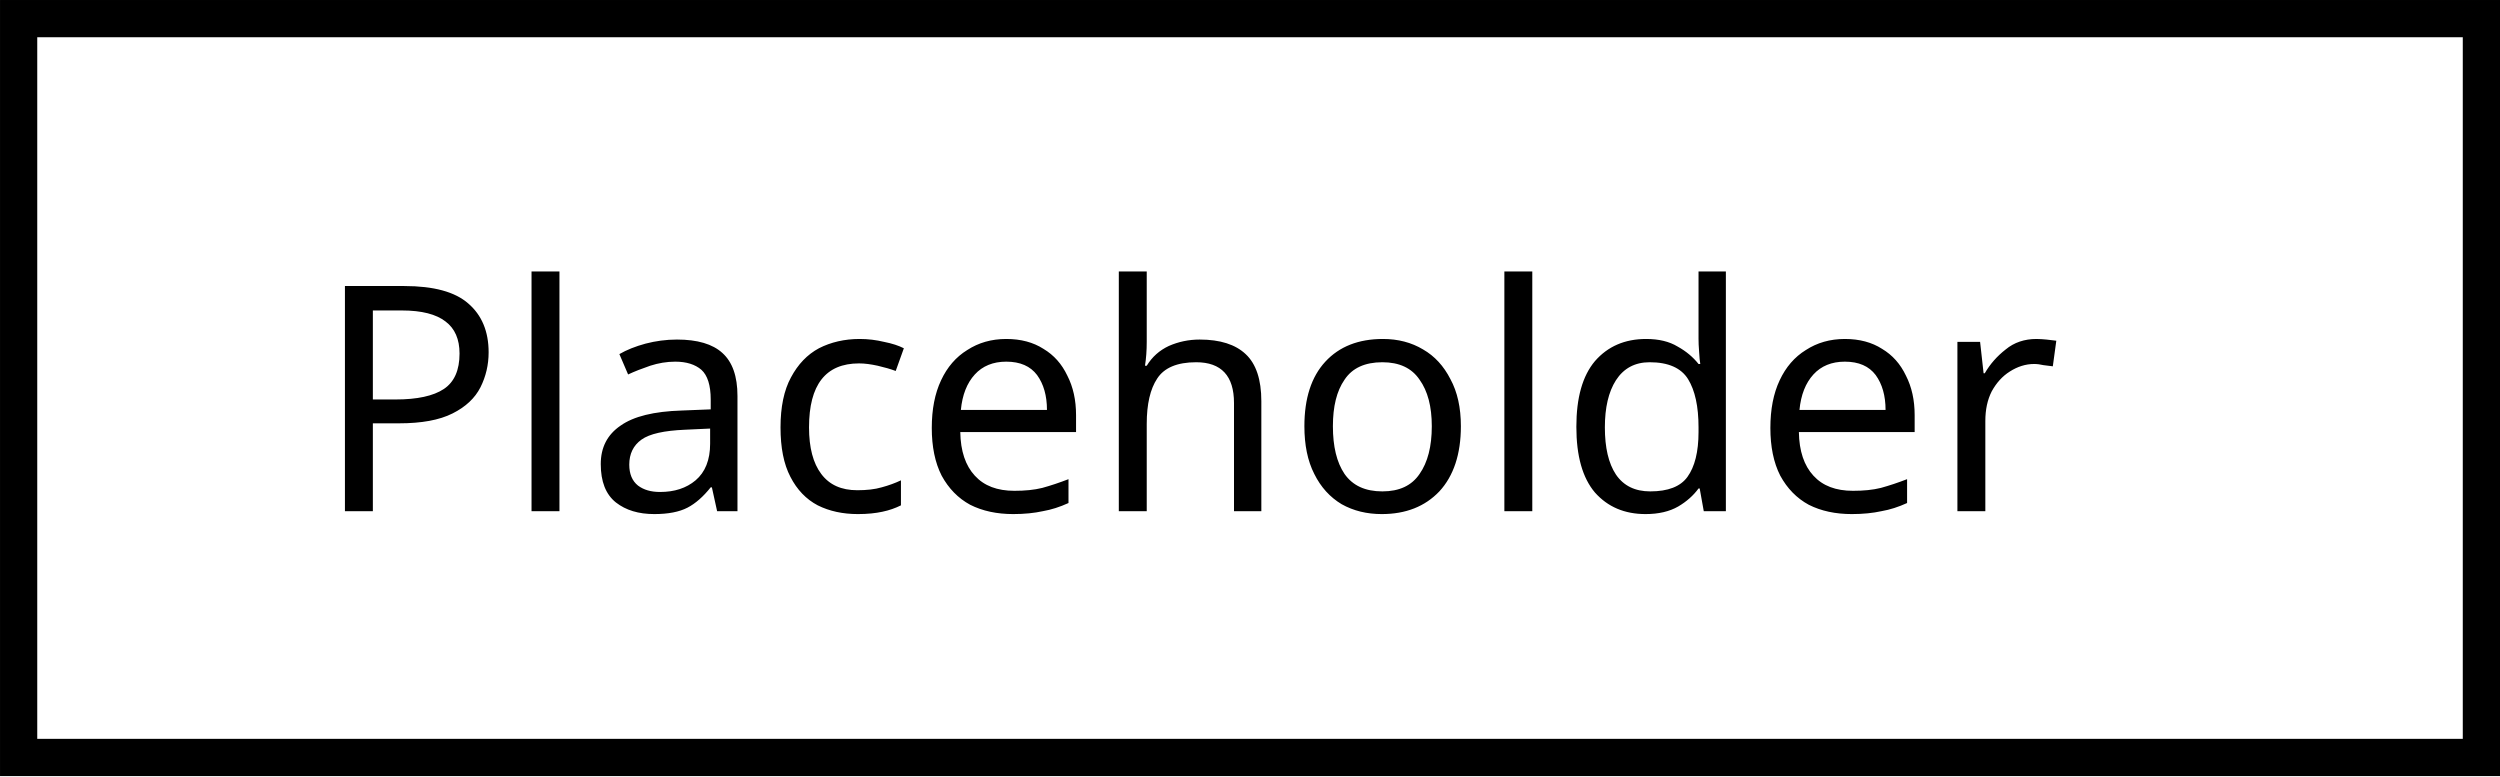
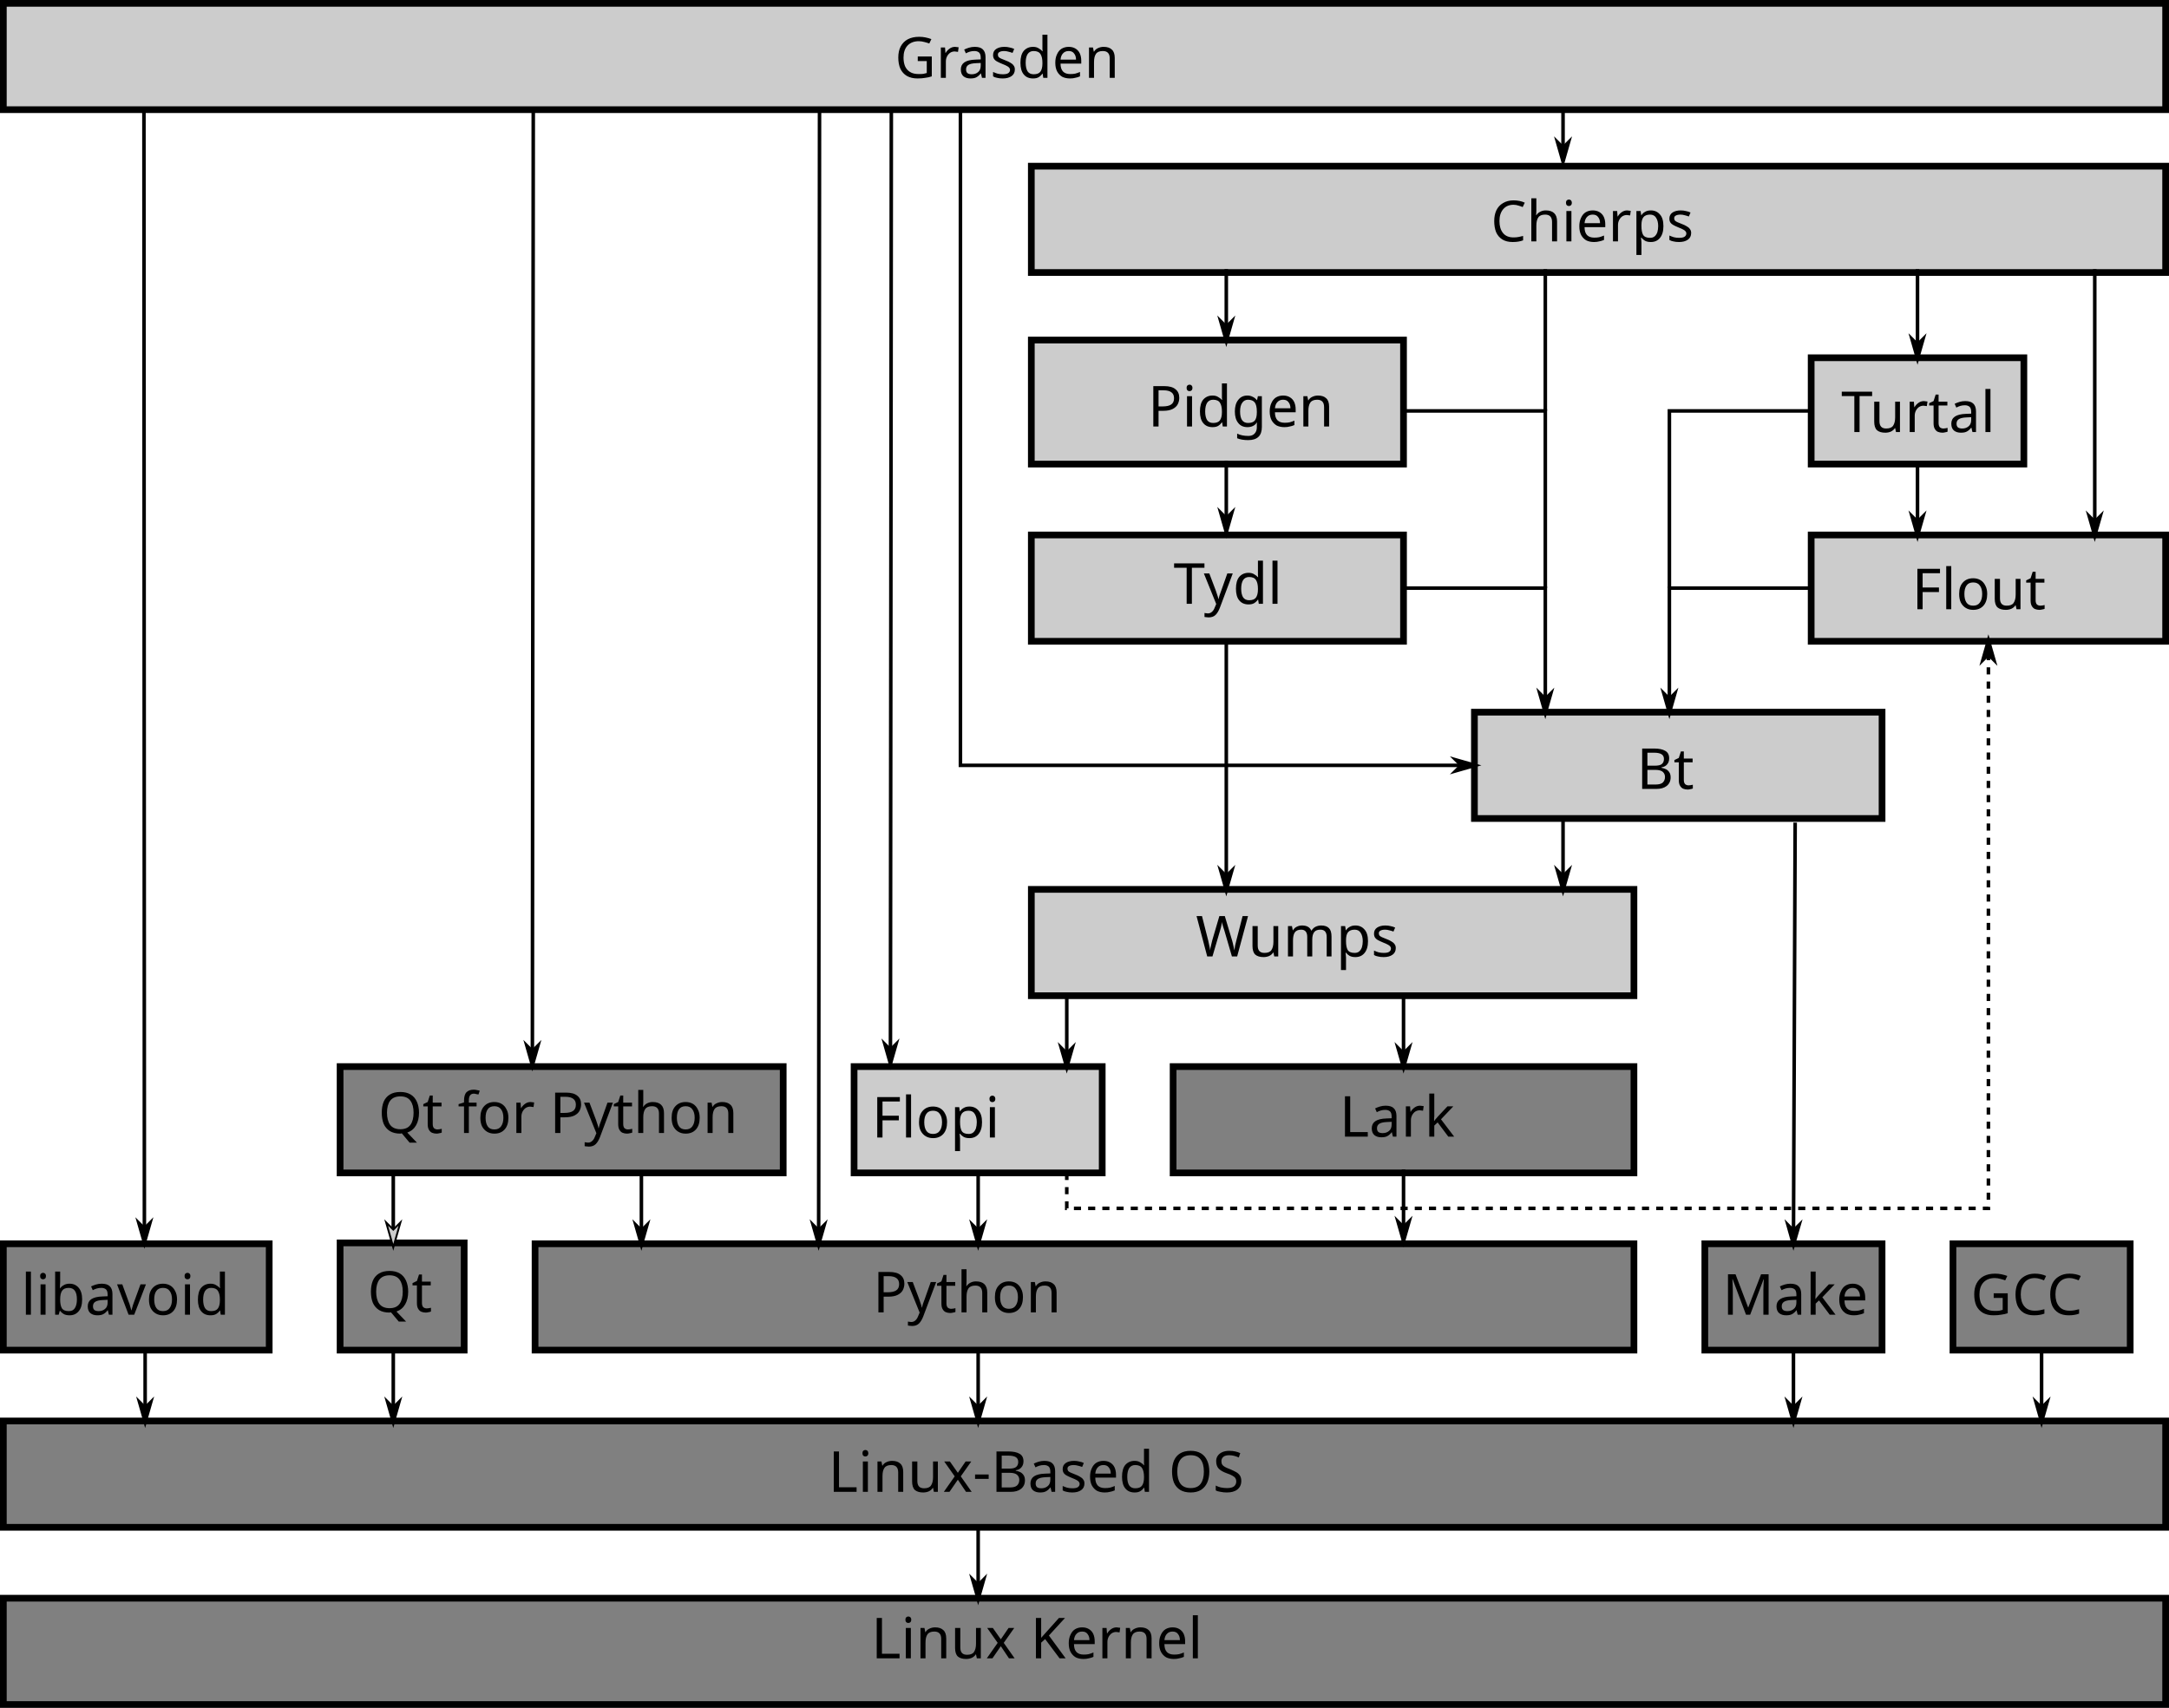
- <svg xmlns="http://www.w3.org/2000/svg" width="67.146mm" height="20.844mm" viewBox="0 0 67.146 20.844" version="1.1" id="svg8">
-   <defs id="defs2" />
-   <g id="layer1" transform="translate(-6.114584,-124.5208)">
-     <rect style="opacity:1;fill:none;fill-opacity:1;stroke:#000000;stroke-width:1;stroke-miterlimit:4;stroke-dasharray:none;stroke-opacity:1" id="rect817" width="66.146" height="19.844" x="6.615" y="125.021" />
-     <text xml:space="preserve" style="font-style:normal;font-weight:normal;font-size:8.467px;line-height:1.25;font-family:sans-serif;letter-spacing:0px;word-spacing:0px;fill:#000000;fill-opacity:1;stroke:none;stroke-width:0.265" x="14.552" y="138.25" id="text821">
-       <tspan id="tspan819" x="14.552" y="138.25" style="stroke-width:0.265">Placeholder</tspan>
-     </text>
+ <svg xmlns="http://www.w3.org/2000/svg" width="161.896mm" height="127.5mm" viewBox="0 0 161.896 127.5" version="1.1" id="svg8">
+   <defs id="defs2">
+     <marker orient="auto" refY="0" refX="0" id="marker25584" style="overflow:visible">
+       <path id="path25582" d="M 0,0 5,-5 -12.5,0 5,5 Z" style="fill:#000000;fill-opacity:1;fill-rule:evenodd;stroke:#000000;stroke-width:1pt;stroke-opacity:1" transform="matrix(-0.4,0,0,-0.4,-4,0)" />
+     </marker>
+     <marker style="overflow:visible" id="marker24738" refX="0" refY="0" orient="auto">
+       <path transform="matrix(-0.4,0,0,-0.4,-4,0)" style="fill:#000000;fill-opacity:1;fill-rule:evenodd;stroke:#000000;stroke-width:1pt;stroke-opacity:1" d="M 0,0 5,-5 -12.5,0 5,5 Z" id="path24736" />
+     </marker>
+     <marker orient="auto" refY="0" refX="0" id="marker23258" style="overflow:visible">
+       <path id="path23256" d="M 0,0 5,-5 -12.5,0 5,5 Z" style="fill:#000000;fill-opacity:1;fill-rule:evenodd;stroke:#000000;stroke-width:1pt;stroke-opacity:1" transform="matrix(-0.4,0,0,-0.4,-4,0)" />
+     </marker>
+     <marker style="overflow:visible" id="marker22078" refX="0" refY="0" orient="auto">
+       <path transform="matrix(-0.4,0,0,-0.4,-4,0)" style="fill:#000000;fill-opacity:1;fill-rule:evenodd;stroke:#000000;stroke-width:1pt;stroke-opacity:1" d="M 0,0 5,-5 -12.5,0 5,5 Z" id="path22076" />
+     </marker>
+     <marker orient="auto" refY="0" refX="0" id="marker13880" style="overflow:visible">
+       <path id="path13878" d="M 0,0 5,-5 -12.5,0 5,5 Z" style="fill:#000000;fill-opacity:1;fill-rule:evenodd;stroke:#000000;stroke-width:1pt;stroke-opacity:1" transform="matrix(-0.4,0,0,-0.4,-4,0)" />
+     </marker>
+     <marker style="overflow:visible" id="marker7155" refX="0" refY="0" orient="auto">
+       <path transform="matrix(-0.4,0,0,-0.4,-4,0)" style="fill:#000000;fill-opacity:1;fill-rule:evenodd;stroke:#000000;stroke-width:1pt;stroke-opacity:1" d="M 0,0 5,-5 -12.5,0 5,5 Z" id="path7153" />
+     </marker>
+     <marker orient="auto" refY="0" refX="0" id="marker7083" style="overflow:visible">
+       <path id="path7081" d="M 0,0 5,-5 -12.5,0 5,5 Z" style="fill:#000000;fill-opacity:1;fill-rule:evenodd;stroke:#000000;stroke-width:1pt;stroke-opacity:1" transform="matrix(-0.4,0,0,-0.4,-4,0)" />
+     </marker>
+     <marker style="overflow:visible" id="marker7017" refX="0" refY="0" orient="auto">
+       <path transform="matrix(-0.4,0,0,-0.4,-4,0)" style="fill:#000000;fill-opacity:1;fill-rule:evenodd;stroke:#000000;stroke-width:1pt;stroke-opacity:1" d="M 0,0 5,-5 -12.5,0 5,5 Z" id="path7015" />
+     </marker>
+     <marker orient="auto" refY="0" refX="0" id="marker6947" style="overflow:visible">
+       <path id="path6945" d="M 0,0 5,-5 -12.5,0 5,5 Z" style="fill:#000000;fill-opacity:1;fill-rule:evenodd;stroke:#000000;stroke-width:1pt;stroke-opacity:1" transform="matrix(-0.4,0,0,-0.4,-4,0)" />
+     </marker>
+     <marker style="overflow:visible" id="marker4965" refX="0" refY="0" orient="auto">
+       <path transform="matrix(-0.4,0,0,-0.4,-4,0)" style="fill:#000000;fill-opacity:1;fill-rule:evenodd;stroke:#000000;stroke-width:1pt;stroke-opacity:1" d="M 0,0 5,-5 -12.5,0 5,5 Z" id="path4963" />
+     </marker>
+     <marker style="overflow:visible" id="marker4923" refX="0" refY="0" orient="auto">
+       <path transform="matrix(-0.4,0,0,-0.4,-4,0)" style="fill:#000000;fill-opacity:1;fill-rule:evenodd;stroke:#000000;stroke-width:1pt;stroke-opacity:1" d="M 0,0 5,-5 -12.5,0 5,5 Z" id="path4921" />
+     </marker>
+     <marker orient="auto" refY="0" refX="0" id="Arrow1Lend" style="overflow:visible">
+       <path id="path4608" d="M 0,0 5,-5 -12.5,0 5,5 Z" style="fill:#000000;fill-opacity:1;fill-rule:evenodd;stroke:#000000;stroke-width:1pt;stroke-opacity:1" transform="matrix(-0.8,0,0,-0.8,-10,0)" />
+     </marker>
+     <marker style="overflow:visible" id="marker4965-6" refX="0" refY="0" orient="auto">
+       <path transform="matrix(-0.4,0,0,-0.4,-4,0)" style="fill:#000000;fill-opacity:1;fill-rule:evenodd;stroke:#000000;stroke-width:1pt;stroke-opacity:1" d="M 0,0 5,-5 -12.5,0 5,5 Z" id="path4963-4" />
+     </marker>
+     <marker style="overflow:visible" id="marker4923-3" refX="0" refY="0" orient="auto">
+       <path transform="matrix(-0.4,0,0,-0.4,-4,0)" style="fill:#000000;fill-opacity:1;fill-rule:evenodd;stroke:#000000;stroke-width:1pt;stroke-opacity:1" d="M 0,0 5,-5 -12.5,0 5,5 Z" id="path4921-0" />
+     </marker>
+     <marker style="overflow:visible" id="marker7155-4" refX="0" refY="0" orient="auto">
+       <path transform="matrix(-0.4,0,0,-0.4,-4,0)" style="fill:#000000;fill-opacity:1;fill-rule:evenodd;stroke:#000000;stroke-width:1pt;stroke-opacity:1" d="M 0,0 5,-5 -12.5,0 5,5 Z" id="path7153-0" />
+     </marker>
+     <marker style="overflow:visible" id="marker7155-2" refX="0" refY="0" orient="auto">
+       <path transform="matrix(-0.4,0,0,-0.4,-4,0)" style="fill:#000000;fill-opacity:1;fill-rule:evenodd;stroke:#000000;stroke-width:1pt;stroke-opacity:1" d="M 0,0 5,-5 -12.5,0 5,5 Z" id="path7153-9" />
+     </marker>
+     <marker style="overflow:visible" id="marker7155-0" refX="0" refY="0" orient="auto">
+       <path transform="matrix(-0.4,0,0,-0.4,-4,0)" style="fill:#000000;fill-opacity:1;fill-rule:evenodd;stroke:#000000;stroke-width:1pt;stroke-opacity:1" d="M 0,0 5,-5 -12.5,0 5,5 Z" id="path7153-8" />
+     </marker>
+     <marker style="overflow:visible" id="marker7155-3" refX="0" refY="0" orient="auto">
+       <path transform="matrix(-0.4,0,0,-0.4,-4,0)" style="fill:#000000;fill-opacity:1;fill-rule:evenodd;stroke:#000000;stroke-width:1pt;stroke-opacity:1" d="M 0,0 5,-5 -12.5,0 5,5 Z" id="path7153-1" />
+     </marker>
+     <marker style="overflow:visible" id="marker7155-34" refX="0" refY="0" orient="auto">
+       <path transform="matrix(-0.4,0,0,-0.4,-4,0)" style="fill:#cccccc;fill-opacity:1;fill-rule:evenodd;stroke:#000000;stroke-width:1pt;stroke-opacity:1" d="M 0,0 5,-5 -12.5,0 5,5 Z" id="path7153-03" />
+     </marker>
+     <marker style="overflow:visible" id="marker7155-9" refX="0" refY="0" orient="auto">
+       <path transform="matrix(-0.4,0,0,-0.4,-4,0)" style="fill:#000000;fill-opacity:1;fill-rule:evenodd;stroke:#000000;stroke-width:1pt;stroke-opacity:1" d="M 0,0 5,-5 -12.5,0 5,5 Z" id="path7153-6" />
+     </marker>
+     <marker style="overflow:visible" id="marker7155-38" refX="0" refY="0" orient="auto">
+       <path transform="matrix(-0.4,0,0,-0.4,-4,0)" style="fill:#000000;fill-opacity:1;fill-rule:evenodd;stroke:#000000;stroke-width:1pt;stroke-opacity:1" d="M 0,0 5,-5 -12.5,0 5,5 Z" id="path7153-05" />
+     </marker>
+     <marker style="overflow:visible" id="marker7155-40" refX="0" refY="0" orient="auto">
+       <path transform="matrix(-0.4,0,0,-0.4,-4,0)" style="fill:#000000;fill-opacity:1;fill-rule:evenodd;stroke:#000000;stroke-width:1pt;stroke-opacity:1" d="M 0,0 5,-5 -12.5,0 5,5 Z" id="path7153-04" />
+     </marker>
+     <marker style="overflow:visible" id="marker7155-6" refX="0" refY="0" orient="auto">
+       <path transform="matrix(-0.4,0,0,-0.4,-4,0)" style="fill:#000000;fill-opacity:1;fill-rule:evenodd;stroke:#000000;stroke-width:1pt;stroke-opacity:1" d="M 0,0 5,-5 -12.5,0 5,5 Z" id="path7153-7" />
+     </marker>
+     <marker style="overflow:visible" id="marker7155-69" refX="0" refY="0" orient="auto">
+       <path transform="matrix(-0.4,0,0,-0.4,-4,0)" style="fill:#000000;fill-opacity:1;fill-rule:evenodd;stroke:#000000;stroke-width:1pt;stroke-opacity:1" d="M 0,0 5,-5 -12.5,0 5,5 Z" id="path7153-87" />
+     </marker>
+     <marker style="overflow:visible" id="marker7155-8" refX="0" refY="0" orient="auto">
+       <path transform="matrix(-0.4,0,0,-0.4,-4,0)" style="fill:#000000;fill-opacity:1;fill-rule:evenodd;stroke:#000000;stroke-width:1pt;stroke-opacity:1" d="M 0,0 5,-5 -12.5,0 5,5 Z" id="path7153-2" />
+     </marker>
+     <marker style="overflow:visible" id="marker7155-60" refX="0" refY="0" orient="auto">
+       <path transform="matrix(-0.4,0,0,-0.4,-4,0)" style="fill:#000000;fill-opacity:1;fill-rule:evenodd;stroke:#000000;stroke-width:1pt;stroke-opacity:1" d="M 0,0 5,-5 -12.5,0 5,5 Z" id="path7153-27" />
+     </marker>
+     <marker style="overflow:visible" id="marker7155-32" refX="0" refY="0" orient="auto">
+       <path transform="matrix(-0.4,0,0,-0.4,-4,0)" style="fill:#000000;fill-opacity:1;fill-rule:evenodd;stroke:#000000;stroke-width:1pt;stroke-opacity:1" d="M 0,0 5,-5 -12.5,0 5,5 Z" id="path7153-15" />
+     </marker>
+     <marker style="overflow:visible" id="marker7155-49" refX="0" refY="0" orient="auto">
+       <path transform="matrix(-0.4,0,0,-0.4,-4,0)" style="fill:#000000;fill-opacity:1;fill-rule:evenodd;stroke:#000000;stroke-width:1pt;stroke-opacity:1" d="M 0,0 5,-5 -12.5,0 5,5 Z" id="path7153-10" />
+     </marker>
+     <marker style="overflow:visible" id="marker7017-8" refX="0" refY="0" orient="auto">
+       <path transform="matrix(-0.4,0,0,-0.4,-4,0)" style="fill:#000000;fill-opacity:1;fill-rule:evenodd;stroke:#000000;stroke-width:1pt;stroke-opacity:1" d="M 0,0 5,-5 -12.5,0 5,5 Z" id="path7015-7" />
+     </marker>
+     <marker style="overflow:visible" id="marker7155-48" refX="0" refY="0" orient="auto">
+       <path transform="matrix(-0.4,0,0,-0.4,-4,0)" style="fill:#000000;fill-opacity:1;fill-rule:evenodd;stroke:#000000;stroke-width:1pt;stroke-opacity:1" d="M 0,0 5,-5 -12.5,0 5,5 Z" id="path7153-042" />
+     </marker>
+     <marker style="overflow:visible" id="marker7155-60-1" refX="0" refY="0" orient="auto">
+       <path transform="matrix(-0.4,0,0,-0.4,-4,0)" style="fill:#000000;fill-opacity:1;fill-rule:evenodd;stroke:#000000;stroke-width:1pt;stroke-opacity:1" d="M 0,0 5,-5 -12.5,0 5,5 Z" id="path7153-27-0" />
+     </marker>
+     <marker style="overflow:visible" id="marker7155-40-2" refX="0" refY="0" orient="auto">
+       <path transform="matrix(-0.4,0,0,-0.4,-4,0)" style="fill:#000000;fill-opacity:1;fill-rule:evenodd;stroke:#000000;stroke-width:1pt;stroke-opacity:1" d="M 0,0 5,-5 -12.5,0 5,5 Z" id="path7153-04-2" />
+     </marker>
+   </defs>
+   <g id="layer1" transform="translate(53.16667,-119.4792)">
+     <rect style="opacity:1;fill:#cccccc;fill-opacity:1;stroke:#000000;stroke-width:0.5;stroke-miterlimit:4;stroke-dasharray:none;stroke-opacity:1" id="rect817" width="161.396" height="7.937" x="-52.917" y="119.729" />
+     <text xml:space="preserve" style="font-style:normal;font-variant:normal;font-weight:normal;font-stretch:normal;font-size:4.233px;line-height:1.25;font-family:sans-serif;-inkscape-font-specification:'sans-serif, Normal';font-variant-ligatures:normal;font-variant-caps:normal;font-variant-numeric:normal;font-feature-settings:normal;text-align:start;letter-spacing:0px;word-spacing:0px;writing-mode:lr-tb;text-anchor:start;fill:#000000;fill-opacity:1;stroke:none;stroke-width:0.265" x="13.616" y="125.288" id="text821">
+       <tspan id="tspan819" x="13.616" y="125.288" style="font-style:normal;font-variant:normal;font-weight:normal;font-stretch:normal;font-size:4.233px;font-family:sans-serif;-inkscape-font-specification:'sans-serif, Normal';font-variant-ligatures:normal;font-variant-caps:normal;font-variant-numeric:normal;font-feature-settings:normal;text-align:start;writing-mode:lr-tb;text-anchor:start;stroke-width:0.265">Grasden</tspan>
+     </text>
+     <rect style="opacity:1;fill:#cccccc;fill-opacity:1;stroke:#000000;stroke-width:0.5;stroke-miterlimit:4;stroke-dasharray:none;stroke-opacity:1" id="rect817-6" width="84.667" height="7.938" x="23.812" y="131.885" />
+     <text xml:space="preserve" style="font-style:normal;font-variant:normal;font-weight:normal;font-stretch:normal;font-size:4.233px;line-height:1.25;font-family:sans-serif;-inkscape-font-specification:'sans-serif, Normal';font-variant-ligatures:normal;font-variant-caps:normal;font-variant-numeric:normal;font-feature-settings:normal;text-align:start;letter-spacing:0px;word-spacing:0px;writing-mode:lr-tb;text-anchor:start;fill:#000000;fill-opacity:1;stroke:none;stroke-width:0.265" x="58.099" y="137.498" id="text821-0">
+       <tspan id="tspan819-4" x="58.099" y="137.498" style="font-style:normal;font-variant:normal;font-weight:normal;font-stretch:normal;font-size:4.233px;font-family:sans-serif;-inkscape-font-specification:'sans-serif, Normal';font-variant-ligatures:normal;font-variant-caps:normal;font-variant-numeric:normal;font-feature-settings:normal;text-align:start;writing-mode:lr-tb;text-anchor:start;stroke-width:0.265">Chierps</tspan>
+     </text>
+     <rect style="opacity:1;fill:#cccccc;fill-opacity:1;stroke:#000000;stroke-width:0.5;stroke-miterlimit:4;stroke-dasharray:none;stroke-opacity:1" id="rect817-6-8" width="27.781" height="9.26" x="23.812" y="144.865" />
+     <text xml:space="preserve" style="font-style:normal;font-variant:normal;font-weight:normal;font-stretch:normal;font-size:4.233px;line-height:1.25;font-family:sans-serif;-inkscape-font-specification:'sans-serif, Normal';font-variant-ligatures:normal;font-variant-caps:normal;font-variant-numeric:normal;font-feature-settings:normal;text-align:start;letter-spacing:0px;word-spacing:0px;writing-mode:lr-tb;text-anchor:start;fill:#000000;fill-opacity:1;stroke:none;stroke-width:0.265" x="32.51" y="151.324" id="text821-0-8">
+       <tspan id="tspan819-4-8" x="32.51" y="151.324" style="font-style:normal;font-variant:normal;font-weight:normal;font-stretch:normal;font-size:4.233px;font-family:sans-serif;-inkscape-font-specification:'sans-serif, Normal';font-variant-ligatures:normal;font-variant-caps:normal;font-variant-numeric:normal;font-feature-settings:normal;text-align:start;writing-mode:lr-tb;text-anchor:start;stroke-width:0.265">Pidgen</tspan>
+     </text>
+     <rect style="opacity:1;fill:#cccccc;fill-opacity:1;stroke:#000000;stroke-width:0.5;stroke-miterlimit:4;stroke-dasharray:none;stroke-opacity:1" id="rect817-6-9" width="27.781" height="7.938" x="23.812" y="159.417" />
+     <text xml:space="preserve" style="font-style:normal;font-variant:normal;font-weight:normal;font-stretch:normal;font-size:4.233px;line-height:1.25;font-family:sans-serif;-inkscape-font-specification:'sans-serif, Normal';font-variant-ligatures:normal;font-variant-caps:normal;font-variant-numeric:normal;font-feature-settings:normal;text-align:start;letter-spacing:0px;word-spacing:0px;writing-mode:lr-tb;text-anchor:start;fill:#000000;fill-opacity:1;stroke:none;stroke-width:0.265" x="34.422" y="164.553" id="text821-0-7">
+       <tspan id="tspan819-4-7" x="34.422" y="164.553" style="font-style:normal;font-variant:normal;font-weight:normal;font-stretch:normal;font-size:4.233px;font-family:sans-serif;-inkscape-font-specification:'sans-serif, Normal';font-variant-ligatures:normal;font-variant-caps:normal;font-variant-numeric:normal;font-feature-settings:normal;text-align:start;writing-mode:lr-tb;text-anchor:start;stroke-width:0.265">Tydl</tspan>
+     </text>
+     <rect style="opacity:1;fill:#cccccc;fill-opacity:1;stroke:#000000;stroke-width:0.5;stroke-miterlimit:4;stroke-dasharray:none;stroke-opacity:1" id="rect817-9" width="44.979" height="7.938" x="23.813" y="185.875" />
+     <text xml:space="preserve" style="font-style:normal;font-variant:normal;font-weight:normal;font-stretch:normal;font-size:4.233px;line-height:1.25;font-family:sans-serif;-inkscape-font-specification:'sans-serif, Normal';font-variant-ligatures:normal;font-variant-caps:normal;font-variant-numeric:normal;font-feature-settings:normal;text-align:start;letter-spacing:0px;word-spacing:0px;writing-mode:lr-tb;text-anchor:start;fill:#000000;fill-opacity:1;stroke:none;stroke-width:0.265" x="36.097" y="190.883" id="text821-2">
+       <tspan id="tspan819-5" x="36.097" y="190.883" style="font-style:normal;font-variant:normal;font-weight:normal;font-stretch:normal;font-size:4.233px;font-family:sans-serif;-inkscape-font-specification:'sans-serif, Normal';font-variant-ligatures:normal;font-variant-caps:normal;font-variant-numeric:normal;font-feature-settings:normal;text-align:start;writing-mode:lr-tb;text-anchor:start;stroke-width:0.265">Wumps</tspan>
+     </text>
+     <rect style="opacity:1;fill:#cccccc;fill-opacity:1;stroke:#000000;stroke-width:0.5;stroke-miterlimit:4;stroke-dasharray:none;stroke-opacity:1" id="rect817-6-4" width="18.521" height="7.937" x="10.583" y="199.104" />
+     <text xml:space="preserve" style="font-style:normal;font-variant:normal;font-weight:normal;font-stretch:normal;font-size:4.233px;line-height:1.25;font-family:sans-serif;-inkscape-font-specification:'sans-serif, Normal';font-variant-ligatures:normal;font-variant-caps:normal;font-variant-numeric:normal;font-feature-settings:normal;text-align:start;letter-spacing:0px;word-spacing:0px;writing-mode:lr-tb;text-anchor:start;fill:#000000;fill-opacity:1;stroke:none;stroke-width:0.265" x="11.906" y="204.396" id="text821-0-0">
+       <tspan id="tspan819-4-5" x="11.906" y="204.396" style="font-style:normal;font-variant:normal;font-weight:normal;font-stretch:normal;font-size:4.233px;font-family:sans-serif;-inkscape-font-specification:'sans-serif, Normal';font-variant-ligatures:normal;font-variant-caps:normal;font-variant-numeric:normal;font-feature-settings:normal;text-align:start;writing-mode:lr-tb;text-anchor:start;stroke-width:0.265">Flopi</tspan>
+     </text>
+     <rect style="opacity:1;fill:#808080;fill-opacity:1;stroke:#000000;stroke-width:0.5;stroke-miterlimit:4;stroke-dasharray:none;stroke-opacity:1" id="rect817-6-8-9" width="82.021" height="7.937" x="-13.229" y="212.333" />
+     <text xml:space="preserve" style="font-style:normal;font-variant:normal;font-weight:normal;font-stretch:normal;font-size:4.233px;line-height:1.25;font-family:sans-serif;-inkscape-font-specification:'sans-serif, Normal';font-variant-ligatures:normal;font-variant-caps:normal;font-variant-numeric:normal;font-feature-settings:normal;text-align:start;letter-spacing:0px;word-spacing:0px;writing-mode:lr-tb;text-anchor:start;fill:#000000;fill-opacity:1;stroke:none;stroke-width:0.265" x="11.991" y="217.452" id="text821-0-8-4">
+       <tspan id="tspan819-4-8-6" x="11.991" y="217.452" style="font-style:normal;font-variant:normal;font-weight:normal;font-stretch:normal;font-size:4.233px;font-family:sans-serif;-inkscape-font-specification:'sans-serif, Normal';font-variant-ligatures:normal;font-variant-caps:normal;font-variant-numeric:normal;font-feature-settings:normal;text-align:start;writing-mode:lr-tb;text-anchor:start;stroke-width:0.265">Python</tspan>
+     </text>
+     <rect style="opacity:1;fill:#808080;fill-opacity:1;stroke:#000000;stroke-width:0.5;stroke-miterlimit:4;stroke-dasharray:none;stroke-opacity:1" id="rect817-6-9-9" width="161.396" height="7.937" x="-52.917" y="225.562" />
+     <text xml:space="preserve" style="font-style:normal;font-variant:normal;font-weight:normal;font-stretch:normal;font-size:4.233px;line-height:1.25;font-family:sans-serif;-inkscape-font-specification:'sans-serif, Normal';font-variant-ligatures:normal;font-variant-caps:normal;font-variant-numeric:normal;font-feature-settings:normal;text-align:start;letter-spacing:0px;word-spacing:0px;writing-mode:lr-tb;text-anchor:start;fill:#000000;fill-opacity:1;stroke:none;stroke-width:0.265" x="8.659" y="230.854" id="text821-0-7-2">
+       <tspan x="8.659" y="230.854" style="font-style:normal;font-variant:normal;font-weight:normal;font-stretch:normal;font-size:4.233px;font-family:sans-serif;-inkscape-font-specification:'sans-serif, Normal';font-variant-ligatures:normal;font-variant-caps:normal;font-variant-numeric:normal;font-feature-settings:normal;text-align:start;writing-mode:lr-tb;text-anchor:start;stroke-width:0.265" id="tspan5126">Linux-Based OS</tspan>
+     </text>
+     <rect style="opacity:1;fill:#cccccc;fill-opacity:1;stroke:#000000;stroke-width:0.5;stroke-miterlimit:4;stroke-dasharray:none;stroke-opacity:1" id="rect817-6-8-5" width="15.875" height="7.937" x="82.021" y="146.187" />
+     <text xml:space="preserve" style="font-style:normal;font-variant:normal;font-weight:normal;font-stretch:normal;font-size:4.233px;line-height:1.25;font-family:sans-serif;-inkscape-font-specification:'sans-serif, Normal';font-variant-ligatures:normal;font-variant-caps:normal;font-variant-numeric:normal;font-feature-settings:normal;text-align:start;letter-spacing:0px;word-spacing:0px;writing-mode:lr-tb;text-anchor:start;fill:#000000;fill-opacity:1;stroke:none;stroke-width:0.265" x="84.258" y="151.734" id="text821-0-8-48">
+       <tspan id="tspan819-4-8-1" x="84.258" y="151.734" style="font-style:normal;font-variant:normal;font-weight:normal;font-stretch:normal;font-size:4.233px;font-family:sans-serif;-inkscape-font-specification:'sans-serif, Normal';font-variant-ligatures:normal;font-variant-caps:normal;font-variant-numeric:normal;font-feature-settings:normal;text-align:start;writing-mode:lr-tb;text-anchor:start;stroke-width:0.265">Turtal</tspan>
+     </text>
+     <rect style="opacity:1;fill:#cccccc;fill-opacity:1;stroke:#000000;stroke-width:0.5;stroke-miterlimit:4;stroke-dasharray:none;stroke-opacity:1" id="rect817-6-8-2" width="26.458" height="7.938" x="82.021" y="159.417" />
+     <text xml:space="preserve" style="font-style:normal;font-variant:normal;font-weight:normal;font-stretch:normal;font-size:4.233px;line-height:1.25;font-family:sans-serif;-inkscape-font-specification:'sans-serif, Normal';font-variant-ligatures:normal;font-variant-caps:normal;font-variant-numeric:normal;font-feature-settings:normal;text-align:start;letter-spacing:0px;word-spacing:0px;writing-mode:lr-tb;text-anchor:start;fill:#000000;fill-opacity:1;stroke:none;stroke-width:0.265" x="89.543" y="164.964" id="text821-0-8-8">
+       <tspan id="tspan819-4-8-9" x="89.543" y="164.964" style="font-style:normal;font-variant:normal;font-weight:normal;font-stretch:normal;font-size:4.233px;font-family:sans-serif;-inkscape-font-specification:'sans-serif, Normal';font-variant-ligatures:normal;font-variant-caps:normal;font-variant-numeric:normal;font-feature-settings:normal;text-align:start;writing-mode:lr-tb;text-anchor:start;stroke-width:0.265">Flout</tspan>
+     </text>
+     <rect style="opacity:1;fill:#808080;fill-opacity:1;stroke:#000000;stroke-width:0.5;stroke-miterlimit:4;stroke-dasharray:none;stroke-opacity:1" id="rect817-6-9-9-3" width="161.396" height="7.937" x="-52.917" y="238.792" />
+     <text xml:space="preserve" style="font-style:normal;font-variant:normal;font-weight:normal;font-stretch:normal;font-size:4.233px;line-height:1.25;font-family:sans-serif;-inkscape-font-specification:'sans-serif, Normal';font-variant-ligatures:normal;font-variant-caps:normal;font-variant-numeric:normal;font-feature-settings:normal;text-align:start;letter-spacing:0px;word-spacing:0px;writing-mode:lr-tb;text-anchor:start;fill:#000000;fill-opacity:1;stroke:none;stroke-width:0.265" x="11.866" y="243.282" id="text821-0-7-2-6">
+       <tspan x="11.866" y="243.282" style="font-style:normal;font-variant:normal;font-weight:normal;font-stretch:normal;font-size:4.233px;font-family:sans-serif;-inkscape-font-specification:'sans-serif, Normal';font-variant-ligatures:normal;font-variant-caps:normal;font-variant-numeric:normal;font-feature-settings:normal;text-align:start;writing-mode:lr-tb;text-anchor:start;stroke-width:0.265" id="tspan5126-8">Linux Kernel</tspan>
+     </text>
+     <text xml:space="preserve" style="font-style:normal;font-variant:normal;font-weight:normal;font-stretch:normal;font-size:4.233px;line-height:1.25;font-family:sans-serif;-inkscape-font-specification:'sans-serif, Normal';font-variant-ligatures:normal;font-variant-caps:normal;font-variant-numeric:normal;font-feature-settings:normal;text-align:start;letter-spacing:0px;word-spacing:0px;writing-mode:lr-tb;text-anchor:start;fill:#000000;fill-opacity:1;stroke:none;stroke-width:0.265" x="-3.969" y="217.625" id="text5270">
+       <tspan id="tspan5268" x="-3.969" y="221.371" style="stroke-width:0.265" />
+     </text>
+     <rect style="opacity:1;fill:#cccccc;fill-opacity:1;stroke:#000000;stroke-width:0.5;stroke-miterlimit:4;stroke-dasharray:none;stroke-opacity:1" id="rect817-6-9-0" width="30.427" height="7.937" x="56.885" y="172.646" />
+     <text xml:space="preserve" style="font-style:normal;font-variant:normal;font-weight:normal;font-stretch:normal;font-size:4.233px;line-height:1.25;font-family:sans-serif;-inkscape-font-specification:'sans-serif, Normal';font-variant-ligatures:normal;font-variant-caps:normal;font-variant-numeric:normal;font-feature-settings:normal;text-align:start;letter-spacing:0px;word-spacing:0px;writing-mode:lr-tb;text-anchor:start;fill:#000000;fill-opacity:1;stroke:none;stroke-width:0.265" x="68.999" y="178.378" id="text821-0-7-21">
+       <tspan id="tspan819-4-7-0" x="68.999" y="178.378" style="font-style:normal;font-variant:normal;font-weight:normal;font-stretch:normal;font-size:4.233px;font-family:sans-serif;-inkscape-font-specification:'sans-serif, Normal';font-variant-ligatures:normal;font-variant-caps:normal;font-variant-numeric:normal;font-feature-settings:normal;text-align:start;writing-mode:lr-tb;text-anchor:start;stroke-width:0.265">Bt</tspan>
+     </text>
+     <rect style="opacity:1;fill:#808080;fill-opacity:1;stroke:#000000;stroke-width:0.5;stroke-miterlimit:4;stroke-dasharray:none;stroke-opacity:1" id="rect817-6-4-5" width="13.229" height="7.938" x="74.083" y="212.333" />
+     <text xml:space="preserve" style="font-style:normal;font-variant:normal;font-weight:normal;font-stretch:normal;font-size:4.233px;line-height:1.25;font-family:sans-serif;-inkscape-font-specification:'sans-serif, Normal';font-variant-ligatures:normal;font-variant-caps:normal;font-variant-numeric:normal;font-feature-settings:normal;text-align:start;letter-spacing:0px;word-spacing:0px;writing-mode:lr-tb;text-anchor:start;fill:#000000;fill-opacity:1;stroke:none;stroke-width:0.265" x="75.406" y="217.625" id="text821-0-0-1">
+       <tspan id="tspan819-4-5-1" x="75.406" y="217.625" style="font-style:normal;font-variant:normal;font-weight:normal;font-stretch:normal;font-size:4.233px;font-family:sans-serif;-inkscape-font-specification:'sans-serif, Normal';font-variant-ligatures:normal;font-variant-caps:normal;font-variant-numeric:normal;font-feature-settings:normal;text-align:start;writing-mode:lr-tb;text-anchor:start;stroke-width:0.265">Make</tspan>
+     </text>
+     <rect style="opacity:1;fill:#808080;fill-opacity:1;stroke:#000000;stroke-width:0.5;stroke-miterlimit:4;stroke-dasharray:none;stroke-opacity:1" id="rect817-6-9-0-0" width="33.073" height="7.938" x="-27.781" y="199.104" />
+     <text xml:space="preserve" style="font-style:normal;font-variant:normal;font-weight:normal;font-stretch:normal;font-size:4.233px;line-height:1.25;font-family:sans-serif;-inkscape-font-specification:'sans-serif, Normal';font-variant-ligatures:normal;font-variant-caps:normal;font-variant-numeric:normal;font-feature-settings:normal;text-align:start;letter-spacing:0px;word-spacing:0px;writing-mode:lr-tb;text-anchor:start;fill:#000000;fill-opacity:1;stroke:none;stroke-width:0.265" x="-24.939" y="204.061" id="text821-0-7-21-8">
+       <tspan id="tspan819-4-7-0-5" x="-24.939" y="204.061" style="font-style:normal;font-variant:normal;font-weight:normal;font-stretch:normal;font-size:4.233px;font-family:sans-serif;-inkscape-font-specification:'sans-serif, Normal';font-variant-ligatures:normal;font-variant-caps:normal;font-variant-numeric:normal;font-feature-settings:normal;text-align:start;writing-mode:lr-tb;text-anchor:start;stroke-width:0.265">Qt for Python</tspan>
+     </text>
+     <rect style="opacity:1;fill:#808080;fill-opacity:1;stroke:#000000;stroke-width:0.5;stroke-miterlimit:4;stroke-dasharray:none;stroke-opacity:1" id="rect817-6-9-0-06" width="9.26" height="8.004" x="-27.781" y="212.267" />
+     <text xml:space="preserve" style="font-style:normal;font-variant:normal;font-weight:normal;font-stretch:normal;font-size:4.233px;line-height:1.25;font-family:sans-serif;-inkscape-font-specification:'sans-serif, Normal';font-variant-ligatures:normal;font-variant-caps:normal;font-variant-numeric:normal;font-feature-settings:normal;text-align:start;letter-spacing:0px;word-spacing:0px;writing-mode:lr-tb;text-anchor:start;fill:#000000;fill-opacity:1;stroke:none;stroke-width:0.265" x="-25.746" y="217.425" id="text821-0-7-21-4">
+       <tspan id="tspan819-4-7-0-6" x="-25.746" y="217.425" style="font-style:normal;font-variant:normal;font-weight:normal;font-stretch:normal;font-size:4.233px;font-family:sans-serif;-inkscape-font-specification:'sans-serif, Normal';font-variant-ligatures:normal;font-variant-caps:normal;font-variant-numeric:normal;font-feature-settings:normal;text-align:start;writing-mode:lr-tb;text-anchor:start;stroke-width:0.265">Qt</tspan>
+     </text>
+     <rect style="opacity:1;fill:#808080;fill-opacity:1;stroke:#000000;stroke-width:0.5;stroke-miterlimit:4;stroke-dasharray:none;stroke-opacity:1" id="rect817-6-4-5-2" width="19.844" height="7.938" x="-52.917" y="212.333" />
+     <text xml:space="preserve" style="font-style:normal;font-variant:normal;font-weight:normal;font-stretch:normal;font-size:4.233px;line-height:1.25;font-family:sans-serif;-inkscape-font-specification:'sans-serif, Normal';font-variant-ligatures:normal;font-variant-caps:normal;font-variant-numeric:normal;font-feature-settings:normal;text-align:start;letter-spacing:0px;word-spacing:0px;writing-mode:lr-tb;text-anchor:start;fill:#000000;fill-opacity:1;stroke:none;stroke-width:0.265" x="-51.594" y="217.625" id="text821-0-0-1-5">
+       <tspan id="tspan819-4-5-1-8" x="-51.594" y="217.625" style="font-style:normal;font-variant:normal;font-weight:normal;font-stretch:normal;font-size:4.233px;font-family:sans-serif;-inkscape-font-specification:'sans-serif, Normal';font-variant-ligatures:normal;font-variant-caps:normal;font-variant-numeric:normal;font-feature-settings:normal;text-align:start;writing-mode:lr-tb;text-anchor:start;stroke-width:0.265">libavoid</tspan>
+     </text>
+     <rect style="opacity:1;fill:#808080;fill-opacity:1;stroke:#000000;stroke-width:0.5;stroke-miterlimit:4;stroke-dasharray:none;stroke-opacity:1" id="rect817-6-4-5-2-6" width="34.396" height="7.938" x="34.396" y="199.104" />
+     <text xml:space="preserve" style="font-style:normal;font-variant:normal;font-weight:normal;font-stretch:normal;font-size:4.233px;line-height:1.25;font-family:sans-serif;-inkscape-font-specification:'sans-serif, Normal';font-variant-ligatures:normal;font-variant-caps:normal;font-variant-numeric:normal;font-feature-settings:normal;text-align:start;letter-spacing:0px;word-spacing:0px;writing-mode:lr-tb;text-anchor:start;fill:#000000;fill-opacity:1;stroke:none;stroke-width:0.265" x="46.818" y="204.336" id="text821-0-0-1-5-2">
+       <tspan id="tspan819-4-5-1-8-8" x="46.818" y="204.336" style="font-style:normal;font-variant:normal;font-weight:normal;font-stretch:normal;font-size:4.233px;font-family:sans-serif;-inkscape-font-specification:'sans-serif, Normal';font-variant-ligatures:normal;font-variant-caps:normal;font-variant-numeric:normal;font-feature-settings:normal;text-align:start;writing-mode:lr-tb;text-anchor:start;stroke-width:0.265">Lark</tspan>
+     </text>
+     <path style="fill:none;stroke:#000000;stroke-width:0.265px;stroke-linecap:butt;stroke-linejoin:miter;stroke-opacity:1;marker-end:url(#marker4965-6)" d="m 63.5,127.667 v 3.822" id="path6885" />
+     <path style="fill:none;stroke:#000000;stroke-width:0.265px;stroke-linecap:butt;stroke-linejoin:miter;stroke-opacity:1;marker-end:url(#marker4965)" d="m 38.365,139.573 c 0,5.292 0,5.292 0,5.292" id="path6923" />
+     <path style="opacity:1;fill:none;fill-opacity:1;stroke:#000000;stroke-width:0.265;stroke-miterlimit:4;stroke-dasharray:none;stroke-opacity:1;marker-end:url(#marker6947)" d="m 38.365,153.864 c 0,5.292 0,5.292 0,5.292" id="path6937" />
+     <path style="opacity:1;vector-effect:none;fill:none;fill-opacity:1;stroke:#000000;stroke-width:0.265;stroke-linecap:butt;stroke-linejoin:miter;stroke-miterlimit:4;stroke-dasharray:none;stroke-dashoffset:0;stroke-opacity:1;marker-end:url(#marker13880)" d="m 89.958,139.573 2e-6,6.615" id="path7005" />
+     <path style="opacity:1;vector-effect:none;fill:none;fill-opacity:1;stroke:#000000;stroke-width:0.265;stroke-linecap:butt;stroke-linejoin:miter;stroke-miterlimit:4;stroke-dasharray:none;stroke-dashoffset:0;stroke-opacity:1;marker-end:url(#marker7017)" d="m 89.958,154.125 3e-6,5.292" id="path7007" />
+     <path style="opacity:1;fill:none;fill-opacity:1;stroke:#000000;stroke-width:0.265;stroke-miterlimit:4;stroke-dasharray:none;stroke-opacity:1;marker-end:url(#marker7083)" d="m 38.365,167.354 c 0,18.521 0,18.521 0,18.521" id="path7073" />
+     <path style="opacity:1;fill:none;fill-opacity:1;stroke:#000000;stroke-width:0.265;stroke-miterlimit:4;stroke-dasharray:none;stroke-opacity:1;marker-end:url(#marker7155)" d="m 51.594,193.812 v 5.292" id="path7145" />
+     <path style="opacity:1;fill:none;fill-opacity:1;stroke:#000000;stroke-width:0.265;stroke-miterlimit:4;stroke-dasharray:none;stroke-opacity:1;marker-end:url(#marker7155-4)" d="m 63.5,180.583 v 5.292" id="path7145-6" />
+     <path style="opacity:1;fill:none;fill-opacity:1;stroke:#000000;stroke-width:0.265;stroke-miterlimit:4;stroke-dasharray:none;stroke-opacity:1;marker-end:url(#marker7155-2)" d="m 51.594,206.781 v 5.292" id="path7145-9" />
+     <path style="opacity:1;fill:none;fill-opacity:1;stroke:#000000;stroke-width:0.265;stroke-miterlimit:4;stroke-dasharray:none;stroke-opacity:1;marker-end:url(#marker7155-0)" d="m 19.844,207.042 v 5.292" id="path7145-1" />
+     <path style="opacity:1;fill:none;fill-opacity:1;stroke:#000000;stroke-width:0.265;stroke-miterlimit:4;stroke-dasharray:none;stroke-opacity:1;marker-end:url(#marker7155-3)" d="m -5.292,207.042 v 5.292" id="path7145-10" />
+     <path style="opacity:1;fill:#cccccc;fill-opacity:1;stroke:#000000;stroke-width:0.265;stroke-miterlimit:4;stroke-dasharray:none;stroke-opacity:1;marker-end:url(#marker7155-34)" d="m -23.812,207.042 v 5.292" id="path7145-91" />
+     <path style="opacity:1;fill:none;fill-opacity:1;stroke:#000000;stroke-width:0.265;stroke-miterlimit:4;stroke-dasharray:none;stroke-opacity:1;marker-end:url(#marker7155-9)" d="m -23.812,220.271 v 5.292" id="path7145-93" />
+     <path style="opacity:1;fill:none;fill-opacity:1;stroke:#000000;stroke-width:0.265;stroke-miterlimit:4;stroke-dasharray:none;stroke-opacity:1;marker-end:url(#marker7155-38)" d="m 19.844,220.271 v 5.292" id="path7145-66" />
+     <path style="opacity:1;fill:none;fill-opacity:1;stroke:#000000;stroke-width:0.265;stroke-miterlimit:4;stroke-dasharray:none;stroke-opacity:1;marker-end:url(#marker7155-40)" d="m 80.698,220.271 v 5.292" id="path7145-62" />
+     <path style="opacity:1;fill:none;fill-opacity:1;stroke:#000000;stroke-width:0.265;stroke-miterlimit:4;stroke-dasharray:none;stroke-opacity:1;marker-end:url(#marker7155-6)" d="m -42.333,220.271 v 5.292" id="path7145-5" />
+     <path style="opacity:1;fill:none;fill-opacity:1;stroke:#000000;stroke-width:0.265;stroke-miterlimit:4;stroke-dasharray:none;stroke-opacity:1;marker-end:url(#marker7155-69)" d="m 19.844,233.5 v 5.292" id="path7145-2" />
+     <path style="opacity:1;fill:none;fill-opacity:1;stroke:#000000;stroke-width:0.265;stroke-miterlimit:4;stroke-dasharray:none;stroke-opacity:1;marker-end:url(#marker7155-8)" d="m 80.826,180.89 -0.128,31.443" id="path7145-99" />
+     <path style="opacity:1;fill:none;fill-opacity:1;stroke:#000000;stroke-width:0.265;stroke-miterlimit:4;stroke-dasharray:none;stroke-opacity:1;marker-end:url(#marker7155-60)" d="m 13.363,127.798 -0.067,71.04" id="path7145-61" />
+     <path style="opacity:1;fill:none;fill-opacity:1;stroke:#000000;stroke-width:0.265;stroke-miterlimit:4;stroke-dasharray:none;stroke-opacity:1;marker-end:url(#marker7155-32)" d="m -13.363,127.677 -0.067,71.268" id="path7145-991" />
+     <path style="opacity:1;fill:none;fill-opacity:1;stroke:#000000;stroke-width:0.265;stroke-miterlimit:4;stroke-dasharray:none;stroke-opacity:1;marker-end:url(#marker7155-49)" d="m -42.423,127.623 0.034,84.561" id="path7145-7" />
+     <path style="opacity:1;fill:none;fill-opacity:1;stroke:#000000;stroke-width:0.265;stroke-miterlimit:4;stroke-dasharray:none;stroke-opacity:1;marker-end:" d="M 71.438,163.385 V 150.156 H 82.021" id="path15081" />
+     <path style="opacity:1;vector-effect:none;fill:none;fill-opacity:1;stroke:#000000;stroke-width:0.265;stroke-linecap:butt;stroke-linejoin:miter;stroke-miterlimit:4;stroke-dasharray:none;stroke-dashoffset:0;stroke-opacity:1;marker-end:url(#marker7017-8)" d="m 103.188,139.573 0,19.844" id="path7007-0" />
+     <path style="opacity:1;fill:none;fill-opacity:1;stroke:#000000;stroke-width:0.265;stroke-miterlimit:4;stroke-dasharray:none;stroke-opacity:1;marker-end:" d="M 62.177,163.385 V 150.156 H 51.594" id="path18368" />
+     <path style="opacity:1;fill:none;fill-opacity:1;stroke:#000000;stroke-width:0.265;stroke-miterlimit:4;stroke-dasharray:none;stroke-opacity:1" d="m 62.177,150.156 1e-6,-10.583" id="path18824" />
+     <path style="opacity:1;fill:none;fill-opacity:1;stroke:#000000;stroke-width:0.265;stroke-miterlimit:4;stroke-dasharray:none;stroke-opacity:1;marker-end:url(#marker7155-48)" d="m 26.458,193.812 v 5.292" id="path7145-96" />
+     <path style="opacity:1;fill:none;fill-opacity:1;stroke:#000000;stroke-width:0.265;stroke-miterlimit:4;stroke-dasharray:none;stroke-opacity:1;marker-end:url(#marker7155-60-1)" d="M 8.003,127.667 7.938,212.333" id="path7145-61-4" />
+     <path style="opacity:1;fill:none;fill-opacity:1;stroke:#000000;stroke-width:0.265;stroke-miterlimit:4;stroke-dasharray:none;stroke-opacity:1;marker-end:url(#marker22078)" d="m 18.521,127.667 2e-6,48.948 h 38.365" id="path22068" />
+     <path style="opacity:1;fill:none;fill-opacity:1;stroke:#000000;stroke-width:0.265;stroke-miterlimit:4;stroke-dasharray:none;stroke-opacity:1;marker-end:url(#marker23258)" d="M 82.021,163.385 H 71.437 v 9.26" id="path24540" />
+     <path style="opacity:1;fill:none;fill-opacity:1;stroke:#000000;stroke-width:0.265;stroke-miterlimit:4;stroke-dasharray:none;stroke-opacity:1;marker-end:url(#marker24738)" d="m 51.594,163.385 h 10.583 v 9.26" id="path24728" />
+     <path style="opacity:1;fill:none;fill-opacity:1;stroke:#000000;stroke-width:0.265;stroke-miterlimit:4;stroke-dasharray:0.53, 0.53;stroke-dashoffset:0;stroke-opacity:1;marker-end:url(#marker25584)" d="m 26.458,207.042 v 2.646 l 68.792,0 10e-7,-35.719 v -6.615" id="path25574" />
+     <rect style="opacity:1;fill:#808080;fill-opacity:1;stroke:#000000;stroke-width:0.5;stroke-miterlimit:4;stroke-dasharray:none;stroke-opacity:1" id="rect817-6-4-5-20" width="13.229" height="7.938" x="92.604" y="212.333" />
+     <text xml:space="preserve" style="font-style:normal;font-variant:normal;font-weight:normal;font-stretch:normal;font-size:4.233px;line-height:1.25;font-family:sans-serif;-inkscape-font-specification:'sans-serif, Normal';font-variant-ligatures:normal;font-variant-caps:normal;font-variant-numeric:normal;font-feature-settings:normal;text-align:start;letter-spacing:0px;word-spacing:0px;writing-mode:lr-tb;text-anchor:start;fill:#000000;fill-opacity:1;stroke:none;stroke-width:0.265" x="93.927" y="217.625" id="text821-0-0-1-55">
+       <tspan id="tspan819-4-5-1-2" x="93.927" y="217.625" style="font-style:normal;font-variant:normal;font-weight:normal;font-stretch:normal;font-size:4.233px;font-family:sans-serif;-inkscape-font-specification:'sans-serif, Normal';font-variant-ligatures:normal;font-variant-caps:normal;font-variant-numeric:normal;font-feature-settings:normal;text-align:start;writing-mode:lr-tb;text-anchor:start;stroke-width:0.265">GCC</tspan>
+     </text>
+     <path style="opacity:1;fill:none;fill-opacity:1;stroke:#000000;stroke-width:0.265;stroke-miterlimit:4;stroke-dasharray:none;stroke-opacity:1;marker-end:url(#marker7155-40-2)" d="m 99.219,220.271 v 5.292" id="path7145-62-9" />
  </g>
</svg>
